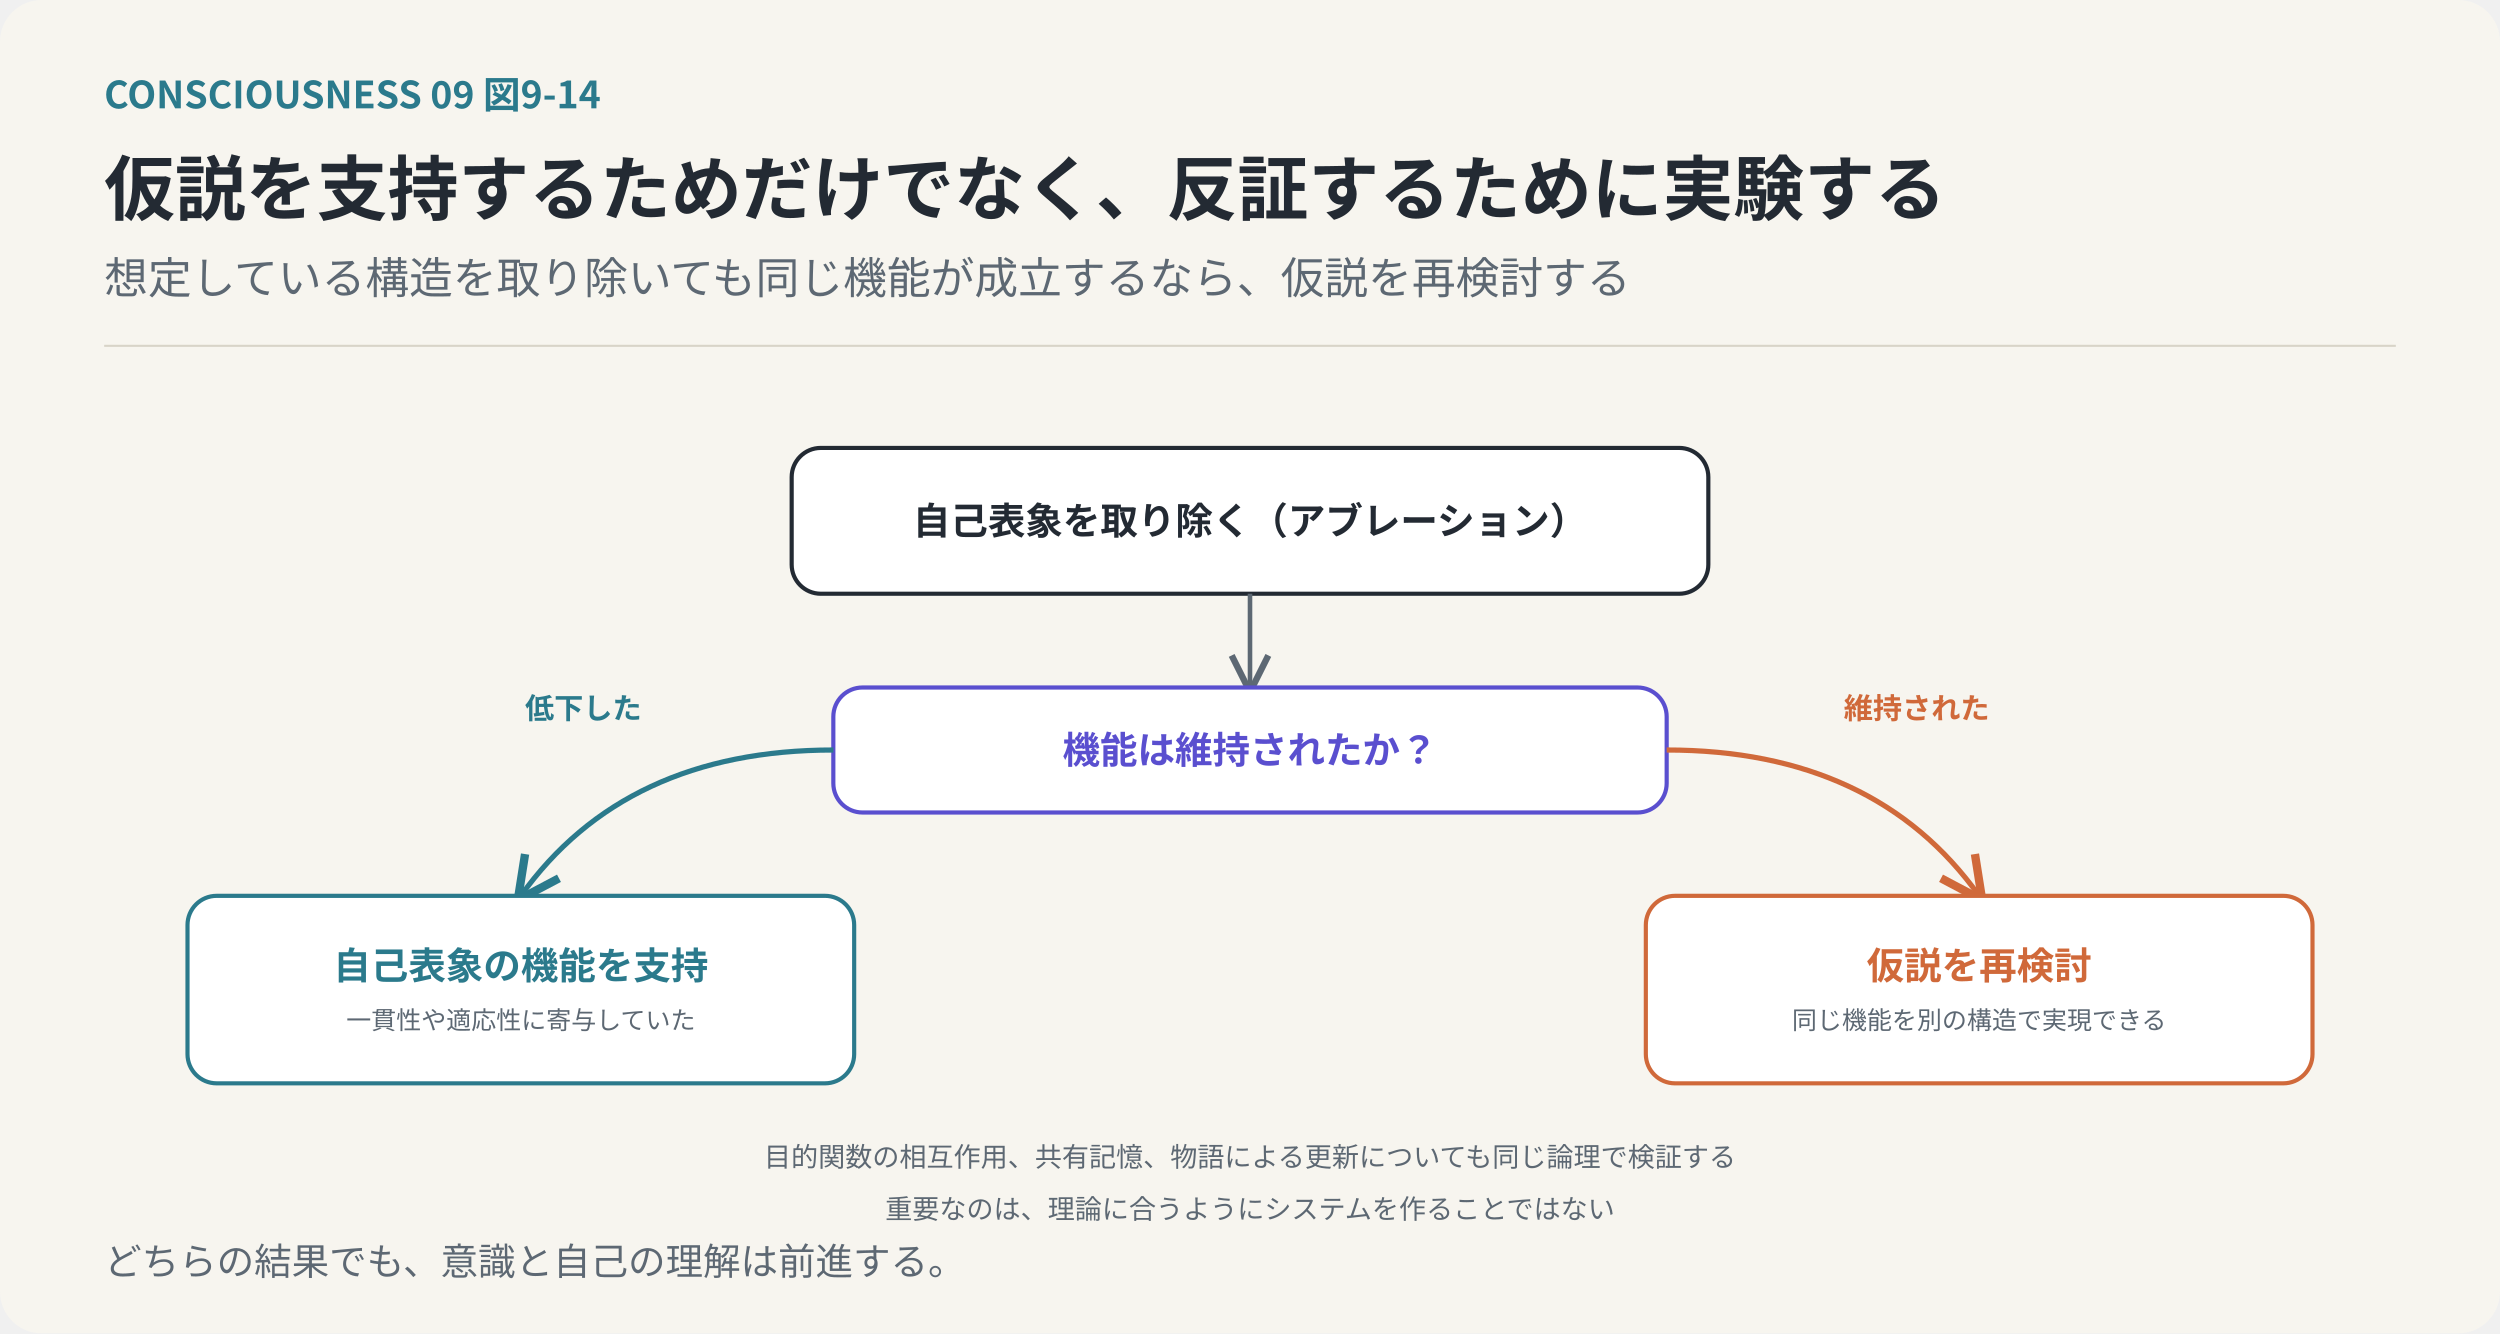
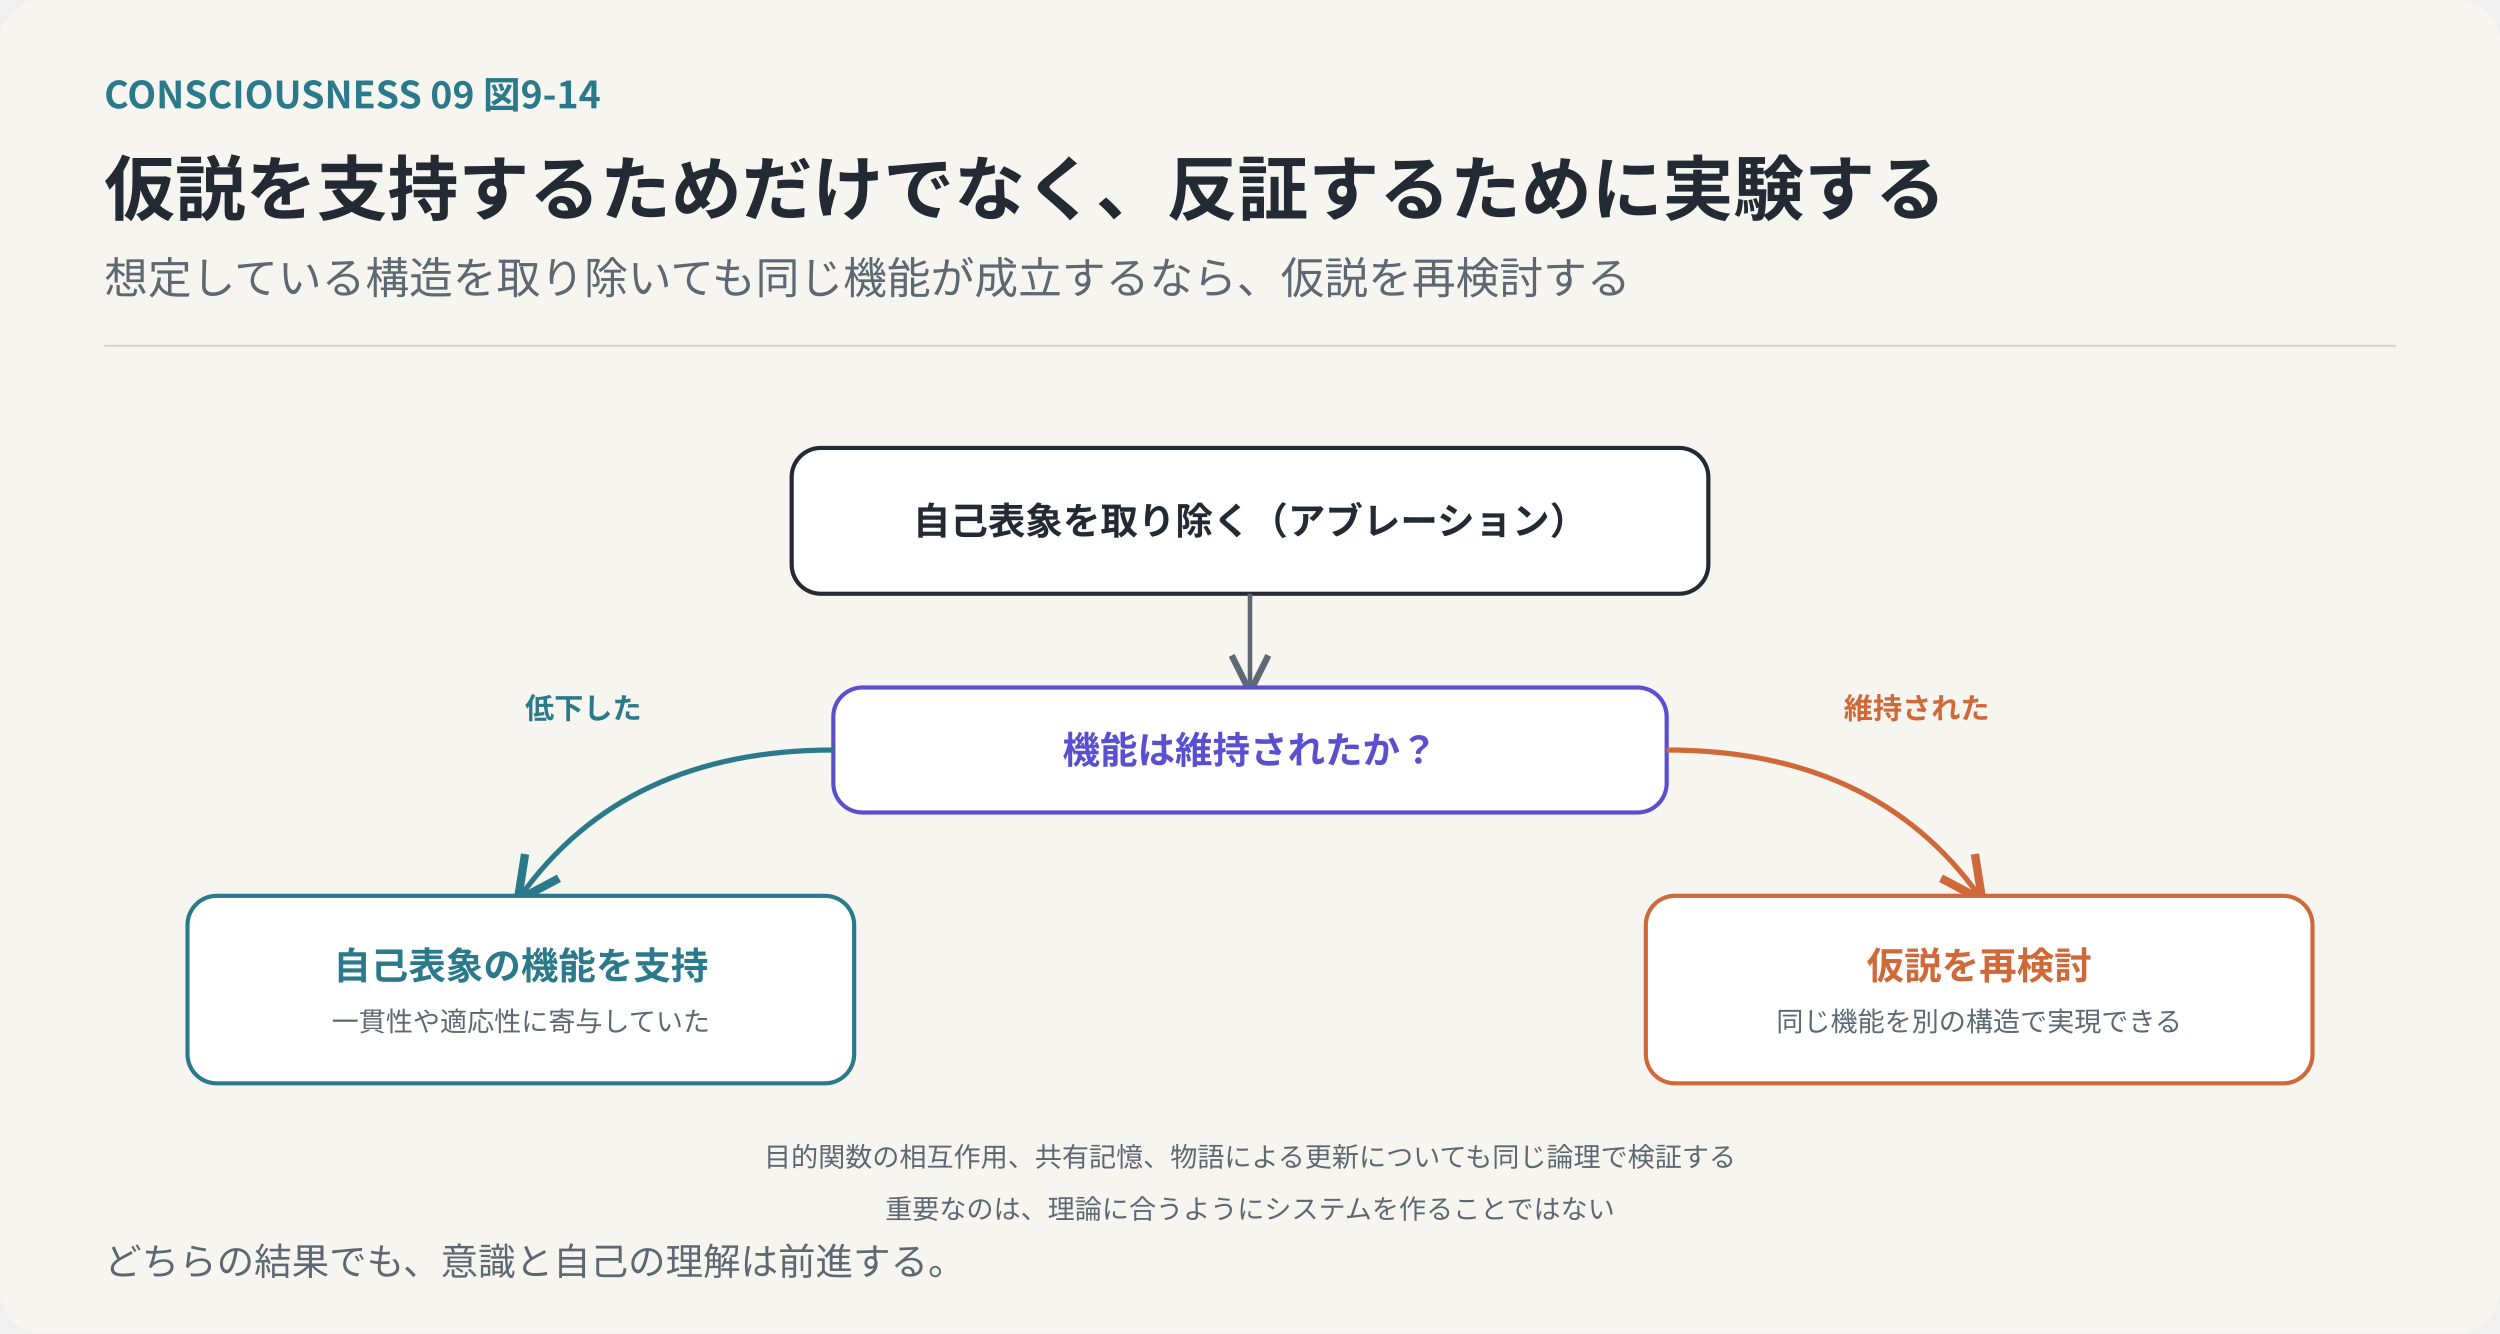
<svg xmlns="http://www.w3.org/2000/svg" width="1200" height="640" viewBox="0 0 1200 640" role="img" aria-labelledby="title desc">
  <defs>
    <marker id="arrow" markerWidth="10" markerHeight="10" refX="8" refY="5" orient="auto-start-reverse">
      <path d="M1,1 L9,5 L1,9" fill="none" stroke="#5d6873" stroke-width="1.4" />
    </marker>
    <marker id="arrow-teal" markerWidth="10" markerHeight="10" refX="8" refY="5" orient="auto-start-reverse">
      <path d="M1,1 L9,5 L1,9" fill="none" stroke="#2b7a8c" stroke-width="1.6" />
    </marker>
    <marker id="arrow-terra" markerWidth="10" markerHeight="10" refX="8" refY="5" orient="auto-start-reverse">
      <path d="M1,1 L9,5 L1,9" fill="none" stroke="#d0693a" stroke-width="1.6" />
    </marker>
    <marker id="arrow-indigo" markerWidth="10" markerHeight="10" refX="8" refY="5" orient="auto-start-reverse">
      <path d="M1,1 L9,5 L1,9" fill="none" stroke="#5a4fcf" stroke-width="1.6" />
    </marker>
    <marker id="arrow-ink" markerWidth="10" markerHeight="10" refX="8" refY="5" orient="auto-start-reverse">
      <path d="M1,1 L9,5 L1,9" fill="none" stroke="#232a33" stroke-width="1.6" />
    </marker>
  </defs>
  <rect width="1200" height="640" rx="20" fill="#f7f5ef" />
  <g font-family="system-ui, -apple-system, &quot;Hiragino Kaku Gothic ProN&quot;, &quot;Noto Sans CJK JP&quot;, Meiryo, sans-serif">
    <text x="50.0" y="52.0" fill="#2b7a8c" font-size="18" text-anchor="start" font-weight="700">CONSCIOUSNESS     09     図9-14</text>
    <text x="50.0" y="103.0" fill="#232a33" font-size="34" text-anchor="start" font-weight="700">仮説を支持するためだけでなく、反証するために実験する</text>
    <text x="50.0" y="141.0" fill="#5d6873" font-size="21" text-anchor="start" font-weight="400">想定している構造を取り除いても同じ機能が成立するなら、仮説を再検討する</text>
    <line x1="50.0" y1="166.0" x2="1150.0" y2="166.0" stroke="#d8d4c8" stroke-width="1" />
    <rect x="380.0" y="215.0" width="440.0" height="70.0" rx="14" fill="#ffffff" stroke="#232a33" stroke-width="2" />
    <text x="600.0" y="256.5" fill="#232a33" font-size="18" text-anchor="middle" font-weight="700">自己表象を取り除く（アブレーション）</text>
    <line x1="600.0" y1="285.0" x2="600.0" y2="330.0" stroke="#5d6873" stroke-width="2.2" marker-end="url(#arrow)" />
    <rect x="400.0" y="330.0" width="400.0" height="60.0" rx="14" fill="#ffffff" stroke="#5a4fcf" stroke-width="2" />
    <text x="600.0" y="366.5" fill="#5a4fcf" font-size="18" text-anchor="middle" font-weight="700">機能は維持されたか？</text>
    <path d="M400.0,360.0 Q300.0,360.0 250.0,430.0" fill="none" stroke="#2b7a8c" stroke-width="2.5" marker-end="url(#arrow-teal)" />
    <path d="M800.0,360.0 Q900.0,360.0 950.0,430.0" fill="none" stroke="#d0693a" stroke-width="2.5" marker-end="url(#arrow-terra)" />
    <text x="280.0" y="345.0" fill="#2b7a8c" font-size="14" text-anchor="middle" font-weight="700">低下した</text>
    <text x="920.0" y="345.0" fill="#d0693a" font-size="14" text-anchor="middle" font-weight="700">維持された</text>
    <rect x="90.0" y="430.0" width="320.0" height="90.0" rx="14" fill="#ffffff" stroke="#2b7a8c" stroke-width="2" />
    <text x="250.0" y="470.0" fill="#2b7a8c" font-size="18" text-anchor="middle" font-weight="700">自己表象の機能を支持</text>
-     <text x="250.0" y="494.0" fill="#5d6873" font-size="12" text-anchor="middle" font-weight="400">一貫性や適応性に寄与していた</text>
+     <text x="250.0" y="495.0" fill="#5d6873" font-size="13" text-anchor="middle" font-weight="400">一貫性や適応性に寄与していた</text>
    <rect x="790.0" y="430.0" width="320.0" height="90.0" rx="14" fill="#ffffff" stroke="#d0693a" stroke-width="2" />
    <text x="950.0" y="470.0" fill="#d0693a" font-size="18" text-anchor="middle" font-weight="700">仮説を再検討</text>
-     <text x="950.0" y="494.0" fill="#5d6873" font-size="12" text-anchor="middle" font-weight="400">同じ機能を別の構造で実現できる</text>
+     <text x="950.0" y="495.0" fill="#5d6873" font-size="13" text-anchor="middle" font-weight="400">同じ機能を別の構造で実現できる</text>
    <text x="600.0" y="560.0" fill="#5d6873" font-size="13" text-anchor="middle" font-weight="400">目的関数の相互作用、共有記憶、物語による更新についても同じ論理で検証する</text>
    <text x="600.0" y="585.0" fill="#5d6873" font-size="13" text-anchor="middle" font-weight="400">重要なのは、理論に合うようにシステムを作ることではない</text>
    <text x="50.0" y="612.0" fill="#5d6873" font-size="18" text-anchor="start" font-weight="400">どちらの結果でも、意識と自己の理解は前進する。</text>
  </g>
</svg>
